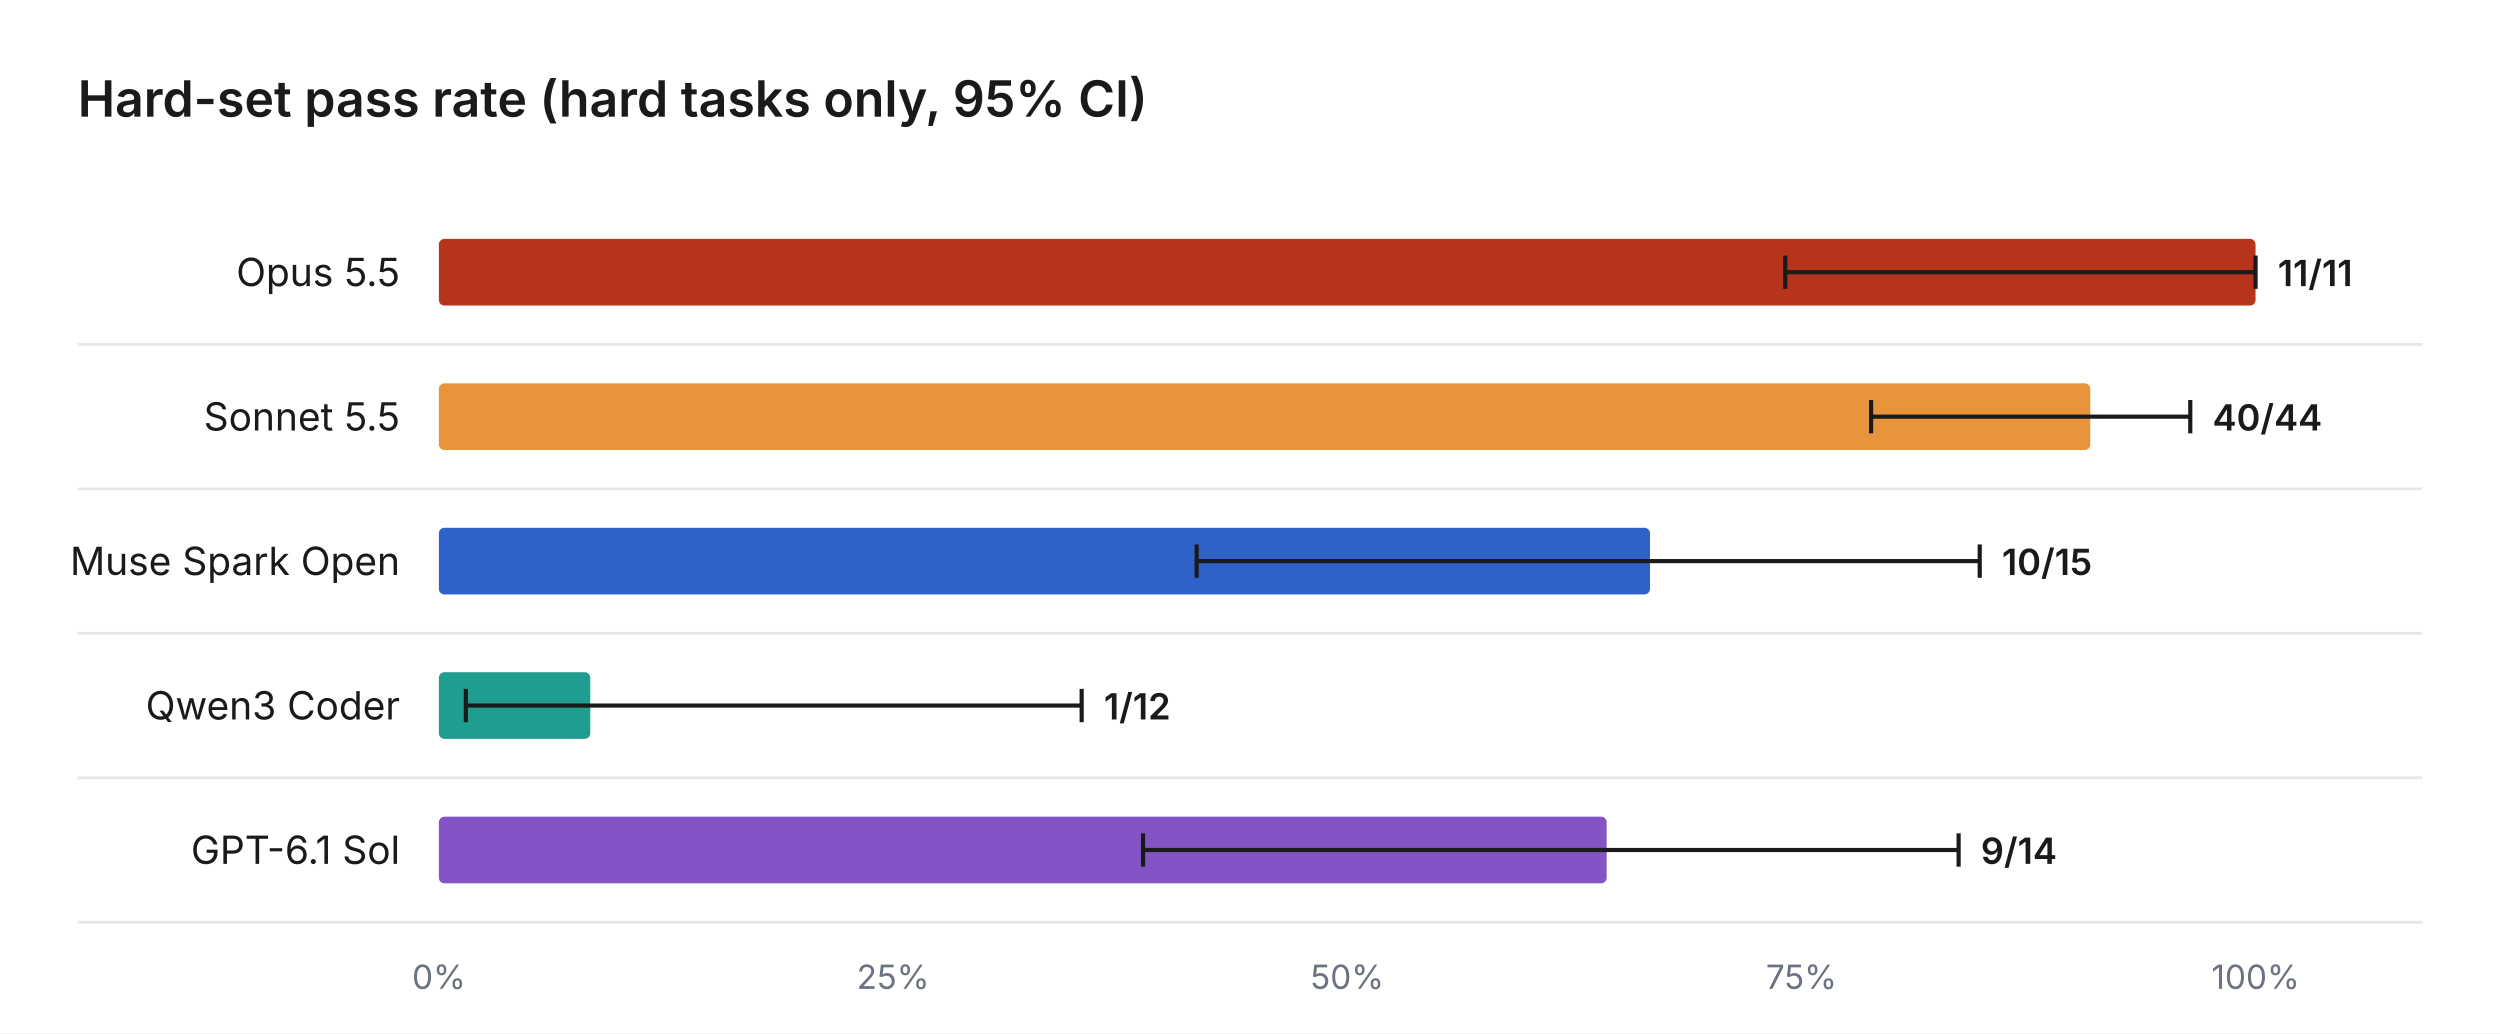
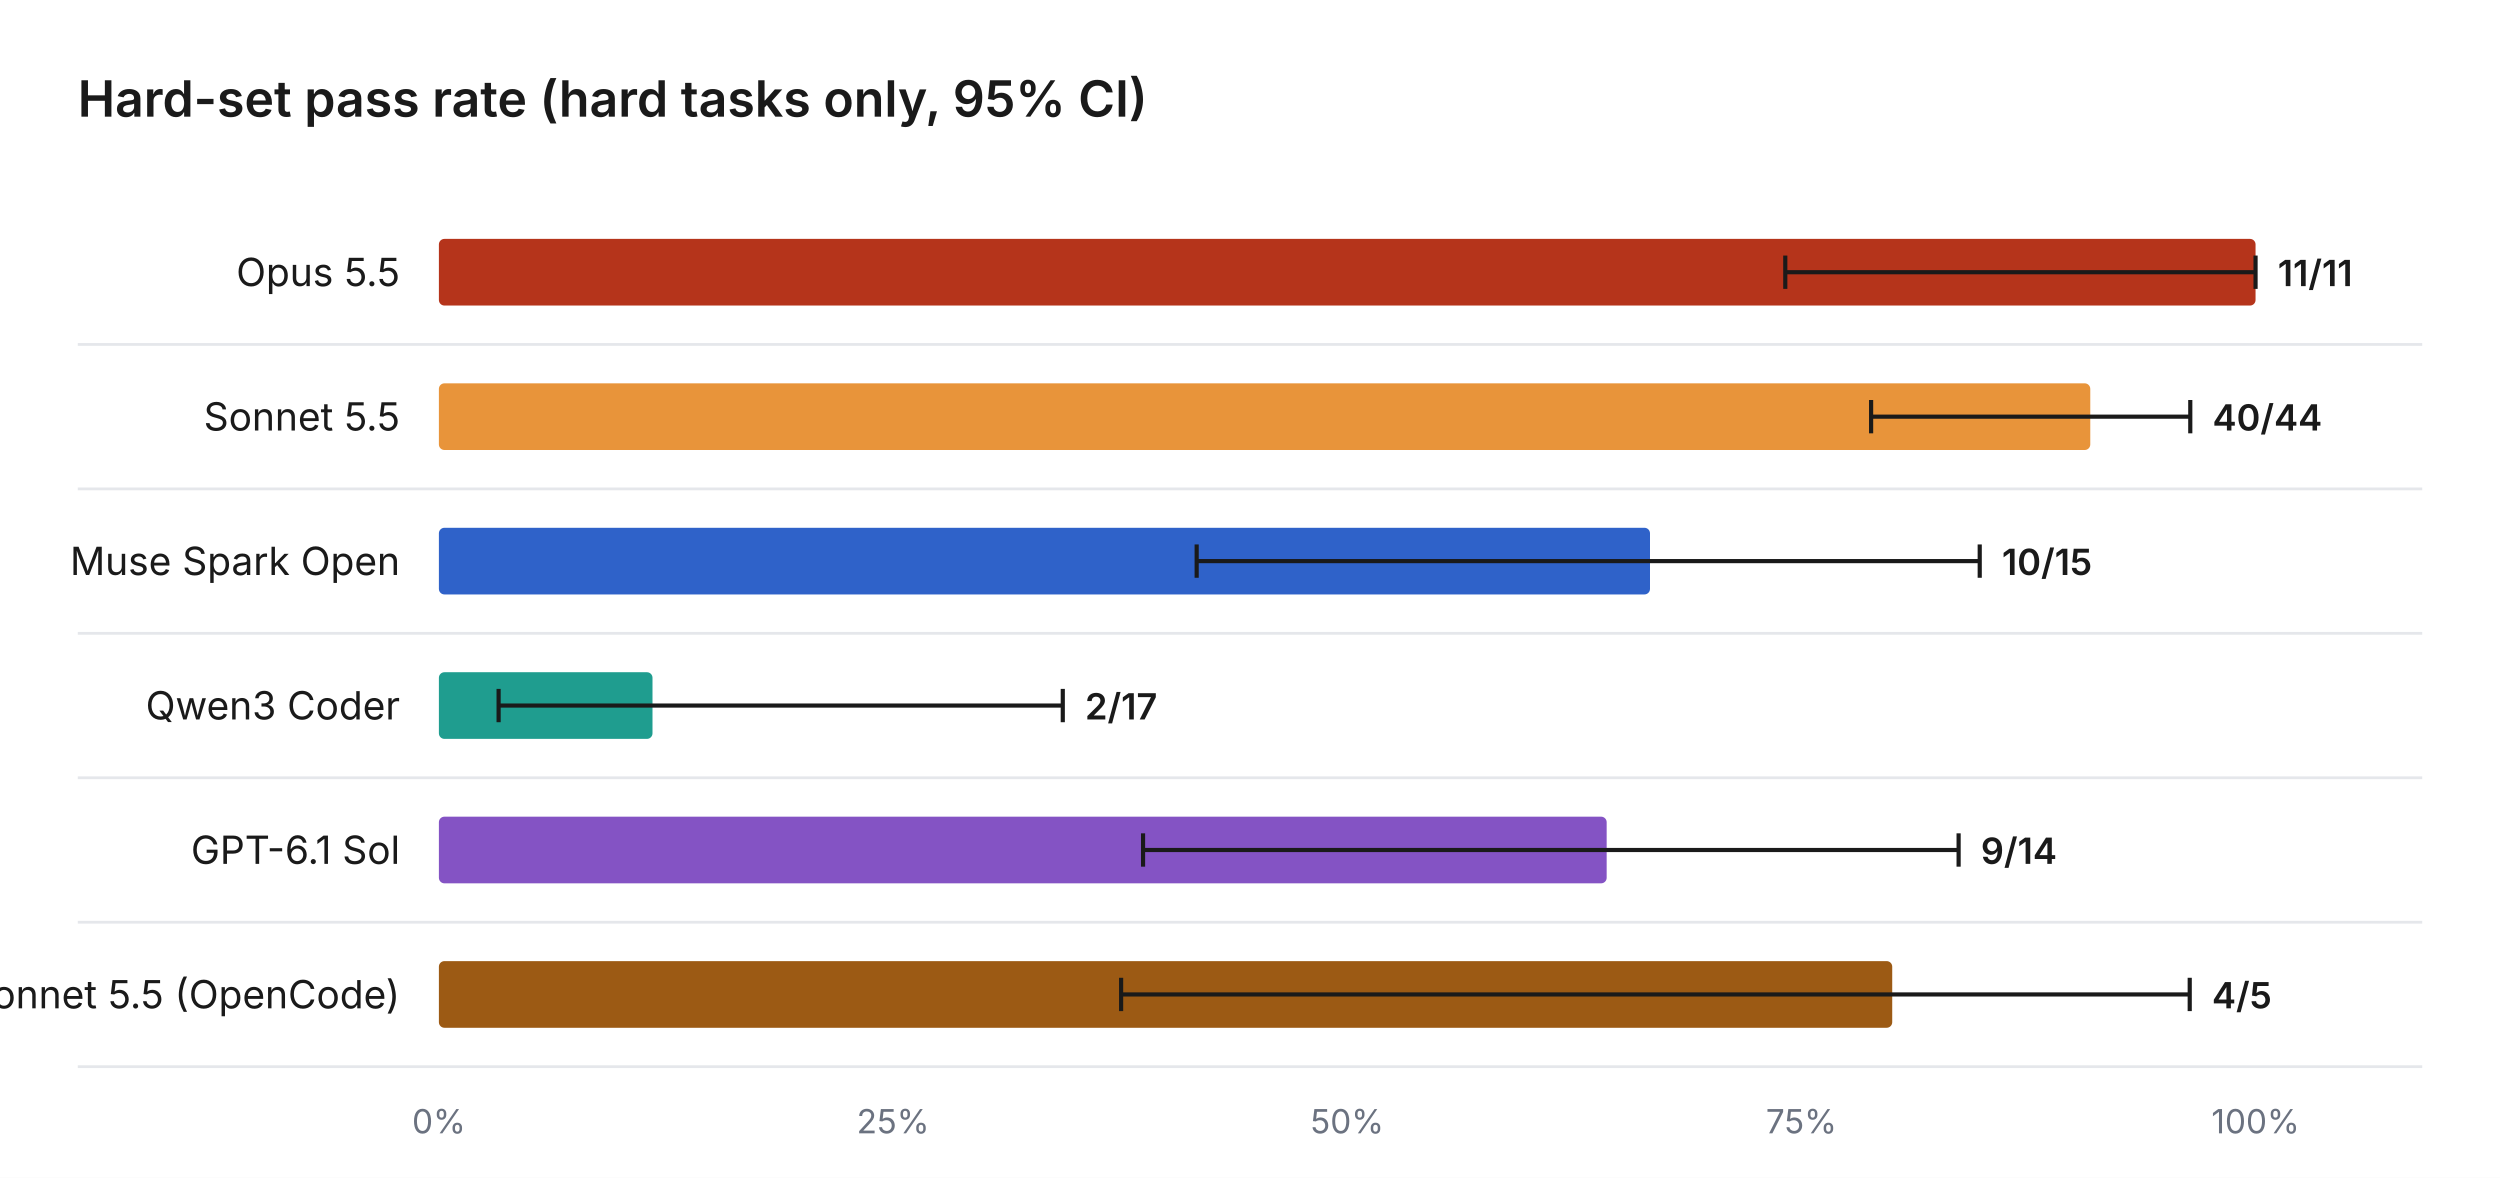
- <svg xmlns="http://www.w3.org/2000/svg" viewBox="0 0 900 372" width="900" height="372" role="img" aria-label="Hard-set pass rate per model with Wilson 95% intervals" font-family="Inter,'Helvetica Neue',Helvetica,Arial,sans-serif">
-   <rect width="900" height="372" fill="#ffffff" />
+ <svg xmlns="http://www.w3.org/2000/svg" viewBox="0 0 900 424" width="900" height="424" role="img" aria-label="Hard-set pass rate per model with Wilson 95% intervals" font-family="Inter,'Helvetica Neue',Helvetica,Arial,sans-serif">
+   <rect width="900" height="424" fill="#ffffff" />
  <text x="28.0" y="42.0" font-size="18" text-anchor="start" fill="#1a1a1a" font-weight="600">Hard-set pass rate (hard tasks only, 95% CI)</text>
  <line x1="28.0" y1="124.0" x2="872.0" y2="124.0" stroke="#e5e7eb" />
  <text x="144.0" y="103.0" font-size="14" text-anchor="end" fill="#1a1a1a" font-weight="normal">Opus 5.5</text>
  <rect x="158" y="86.0" width="654.0" height="24" rx="2" fill="#b5341b" />
  <g stroke="#1a1a1a" stroke-width="1.5">
    <line x1="642.7" y1="98.0" x2="812.0" y2="98.0" />
    <line x1="642.7" y1="92.0" x2="642.7" y2="104.0" />
    <line x1="812.0" y1="92.0" x2="812.0" y2="104.0" />
  </g>
  <text x="820.0" y="103.0" font-size="13" text-anchor="start" fill="#1a1a1a" font-weight="600">11/11</text>
  <line x1="28.0" y1="176.0" x2="872.0" y2="176.0" stroke="#e5e7eb" />
  <text x="144.0" y="155.0" font-size="14" text-anchor="end" fill="#1a1a1a" font-weight="normal">Sonnet 5.5</text>
  <rect x="158" y="138.0" width="594.5" height="24" rx="2" fill="#e8943a" />
  <g stroke="#1a1a1a" stroke-width="1.5">
    <line x1="673.6" y1="150.0" x2="788.5" y2="150.0" />
    <line x1="673.6" y1="144.0" x2="673.6" y2="156.0" />
    <line x1="788.5" y1="144.0" x2="788.5" y2="156.0" />
  </g>
  <text x="796.5" y="155.0" font-size="13" text-anchor="start" fill="#1a1a1a" font-weight="600">40/44</text>
  <line x1="28.0" y1="228.0" x2="872.0" y2="228.0" stroke="#e5e7eb" />
  <text x="144.0" y="207.0" font-size="14" text-anchor="end" fill="#1a1a1a" font-weight="normal">Muse Spark Open</text>
  <rect x="158" y="190.0" width="436.0" height="24" rx="2" fill="#2f62c9" />
  <g stroke="#1a1a1a" stroke-width="1.5">
    <line x1="430.8" y1="202.0" x2="712.7" y2="202.0" />
    <line x1="430.8" y1="196.0" x2="430.8" y2="208.0" />
    <line x1="712.7" y1="196.0" x2="712.7" y2="208.0" />
  </g>
  <text x="720.7" y="207.0" font-size="13" text-anchor="start" fill="#1a1a1a" font-weight="600">10/15</text>
  <line x1="28.0" y1="280.0" x2="872.0" y2="280.0" stroke="#e5e7eb" />
  <text x="144.0" y="259.0" font-size="14" text-anchor="end" fill="#1a1a1a" font-weight="normal">Qwen3 Coder</text>
-   <rect x="158" y="242.0" width="54.5" height="24" rx="2" fill="#1f9d8f" />
+   <rect x="158" y="242.0" width="76.9" height="24" rx="2" fill="#1f9d8f" />
  <g stroke="#1a1a1a" stroke-width="1.5">
-     <line x1="167.7" y1="254.0" x2="389.4" y2="254.0" />
-     <line x1="167.7" y1="248.0" x2="167.7" y2="260.0" />
-     <line x1="389.4" y1="248.0" x2="389.4" y2="260.0" />
+     <line x1="179.5" y1="254.0" x2="382.6" y2="254.0" />
+     <line x1="179.5" y1="248.0" x2="179.5" y2="260.0" />
+     <line x1="382.6" y1="248.0" x2="382.6" y2="260.0" />
  </g>
-   <text x="397.4" y="259.0" font-size="13" text-anchor="start" fill="#1a1a1a" font-weight="600">1/12</text>
+   <text x="390.6" y="259.0" font-size="13" text-anchor="start" fill="#1a1a1a" font-weight="600">2/17</text>
  <line x1="28.0" y1="332.0" x2="872.0" y2="332.0" stroke="#e5e7eb" />
  <text x="144.0" y="311.0" font-size="14" text-anchor="end" fill="#1a1a1a" font-weight="normal">GPT-6.1 Sol</text>
  <rect x="158" y="294.0" width="420.4" height="24" rx="2" fill="#8453c4" />
  <g stroke="#1a1a1a" stroke-width="1.5">
    <line x1="411.5" y1="306.0" x2="705.1" y2="306.0" />
    <line x1="411.5" y1="300.0" x2="411.5" y2="312.0" />
    <line x1="705.1" y1="300.0" x2="705.1" y2="312.0" />
  </g>
  <text x="713.1" y="311.0" font-size="13" text-anchor="start" fill="#1a1a1a" font-weight="600">9/14</text>
-   <text x="158.0" y="356.0" font-size="12" text-anchor="middle" fill="#6b7280" font-weight="normal">0%</text>
-   <text x="321.5" y="356.0" font-size="12" text-anchor="middle" fill="#6b7280" font-weight="normal">25%</text>
-   <text x="485.0" y="356.0" font-size="12" text-anchor="middle" fill="#6b7280" font-weight="normal">50%</text>
-   <text x="648.5" y="356.0" font-size="12" text-anchor="middle" fill="#6b7280" font-weight="normal">75%</text>
-   <text x="812.0" y="356.0" font-size="12" text-anchor="middle" fill="#6b7280" font-weight="normal">100%</text>
+   <line x1="28.0" y1="384.0" x2="872.0" y2="384.0" stroke="#e5e7eb" />
+   <text x="144.0" y="363.0" font-size="14" text-anchor="end" fill="#1a1a1a" font-weight="normal">Sonnet 5.5 (OpenCode)</text>
+   <rect x="158" y="346.0" width="523.2" height="24" rx="2" fill="#9c5a14" />
+   <g stroke="#1a1a1a" stroke-width="1.5">
+     <line x1="403.6" y1="358.0" x2="788.3" y2="358.0" />
+     <line x1="403.6" y1="352.0" x2="403.6" y2="364.0" />
+     <line x1="788.3" y1="352.0" x2="788.3" y2="364.0" />
+   </g>
+   <text x="796.3" y="363.0" font-size="13" text-anchor="start" fill="#1a1a1a" font-weight="600">4/5</text>
+   <text x="158.0" y="408.0" font-size="12" text-anchor="middle" fill="#6b7280" font-weight="normal">0%</text>
+   <text x="321.5" y="408.0" font-size="12" text-anchor="middle" fill="#6b7280" font-weight="normal">25%</text>
+   <text x="485.0" y="408.0" font-size="12" text-anchor="middle" fill="#6b7280" font-weight="normal">50%</text>
+   <text x="648.5" y="408.0" font-size="12" text-anchor="middle" fill="#6b7280" font-weight="normal">75%</text>
+   <text x="812.0" y="408.0" font-size="12" text-anchor="middle" fill="#6b7280" font-weight="normal">100%</text>
</svg>
